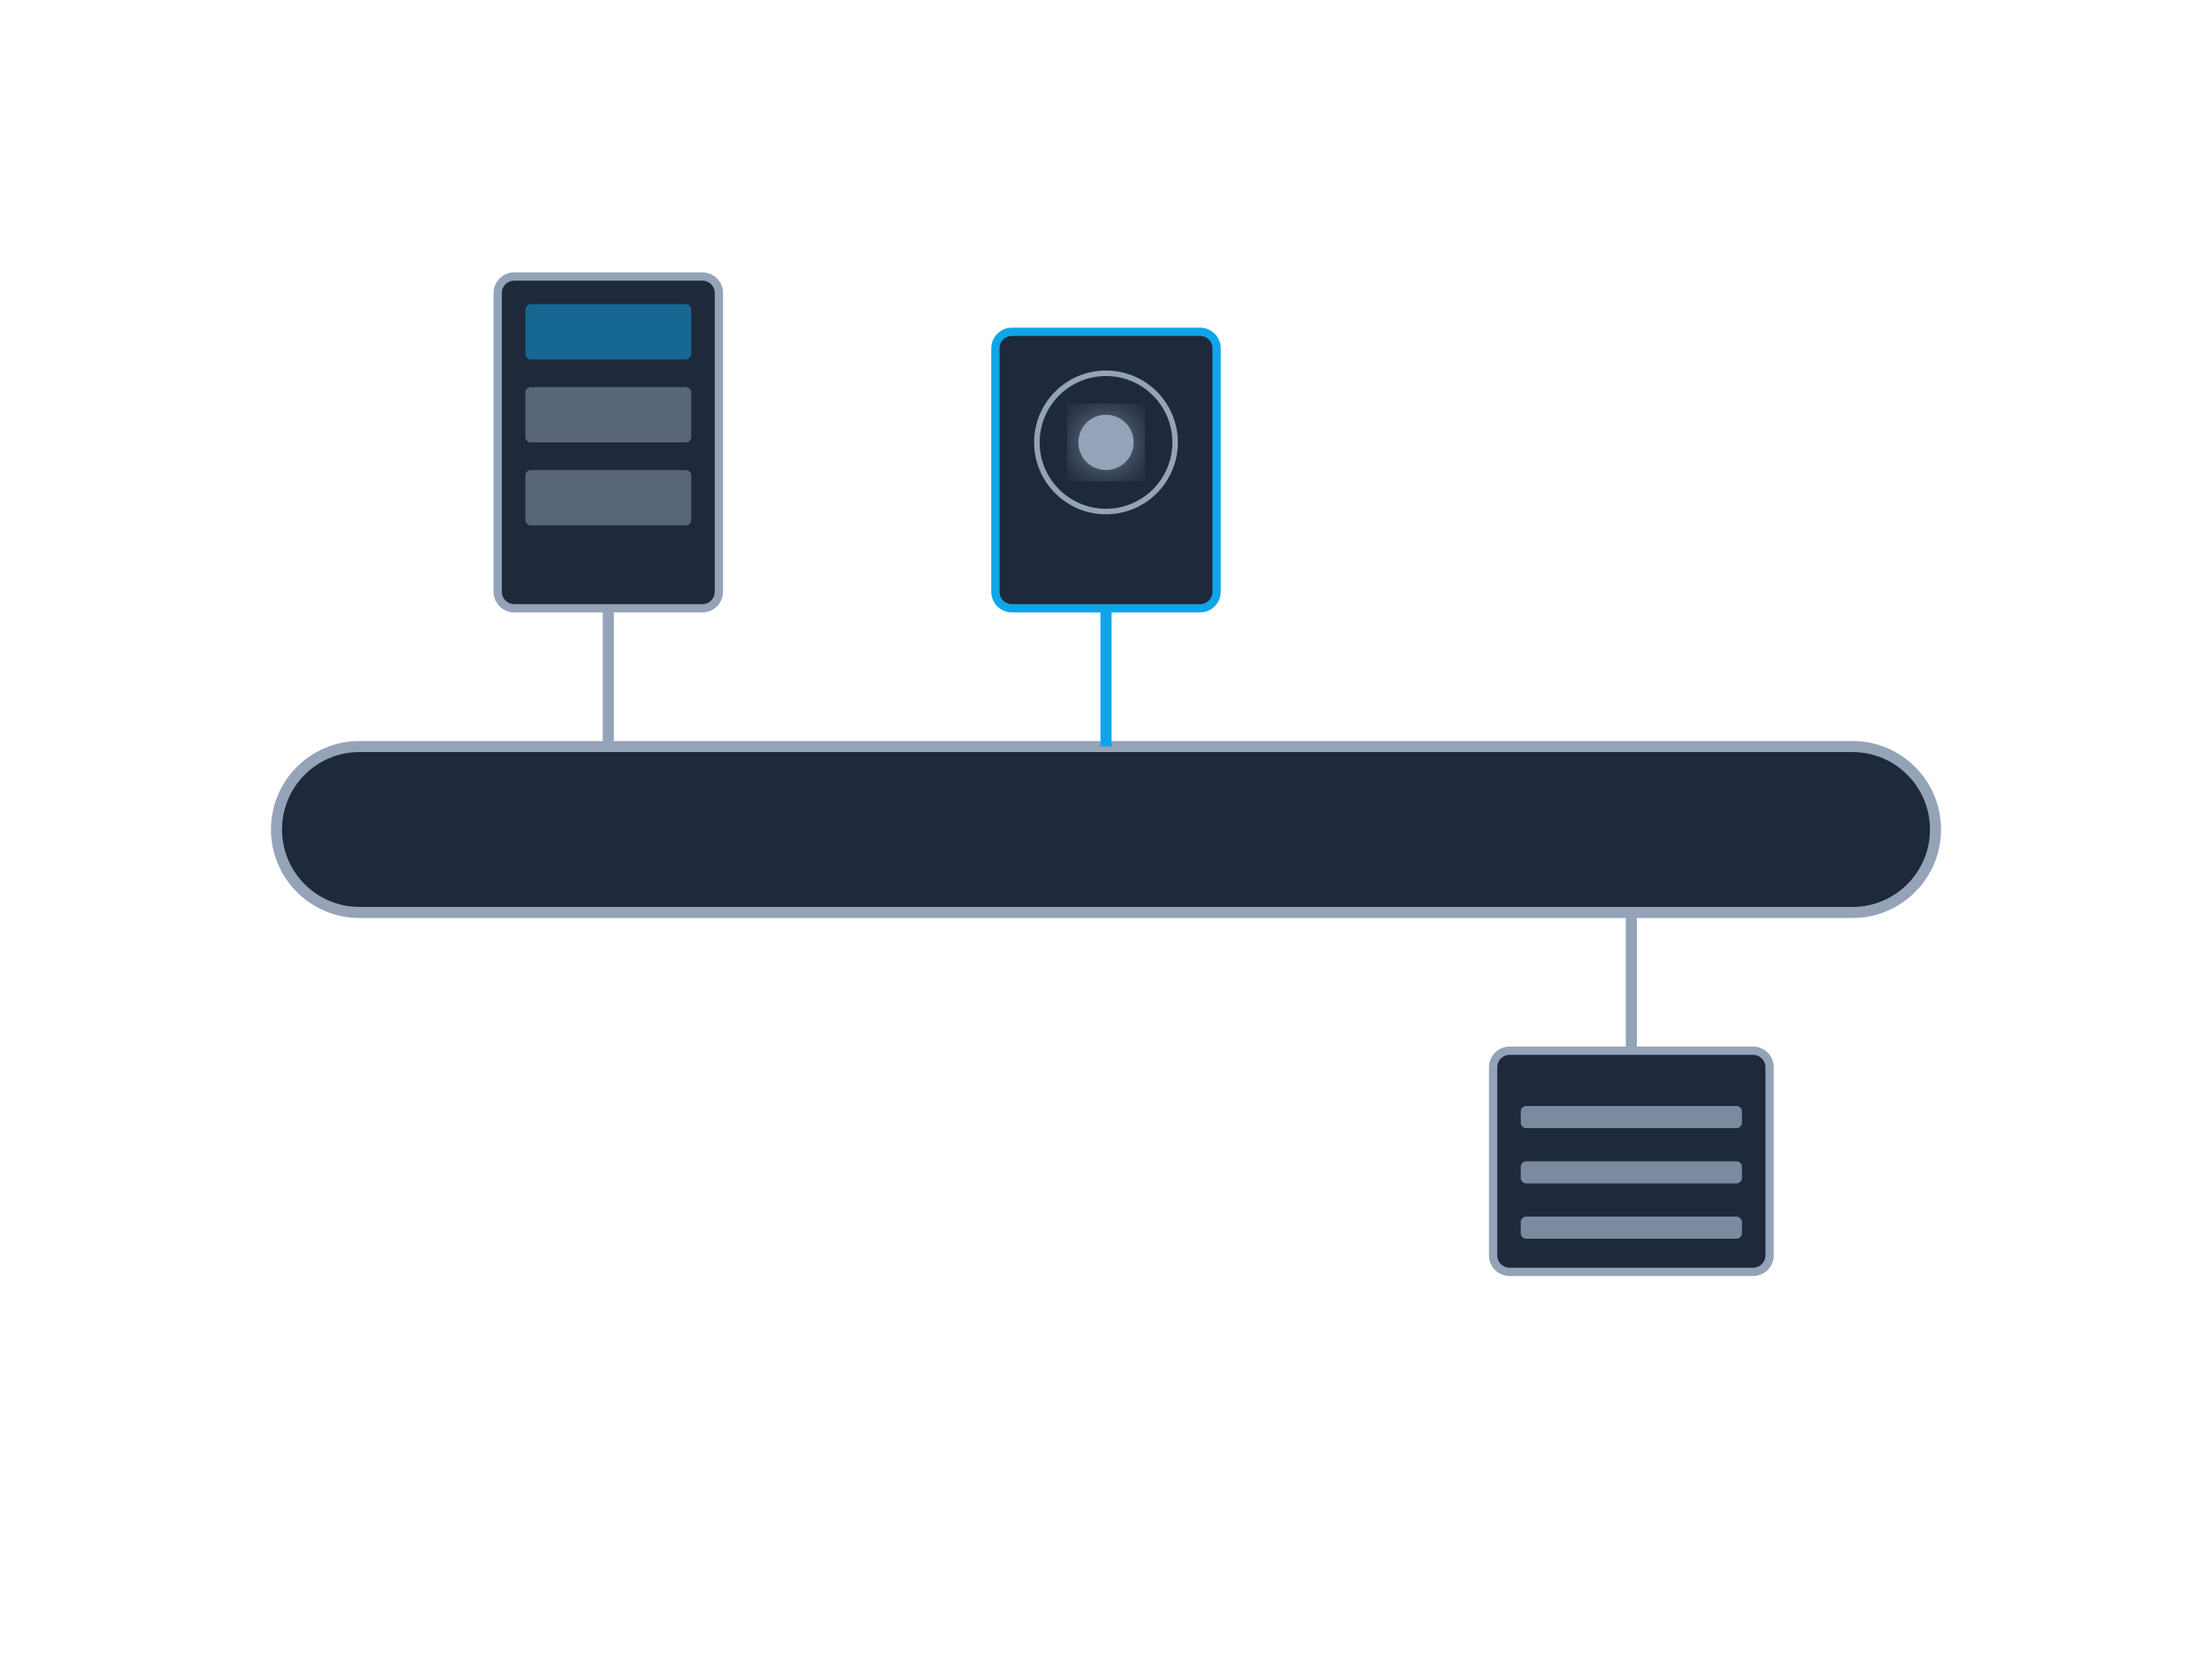
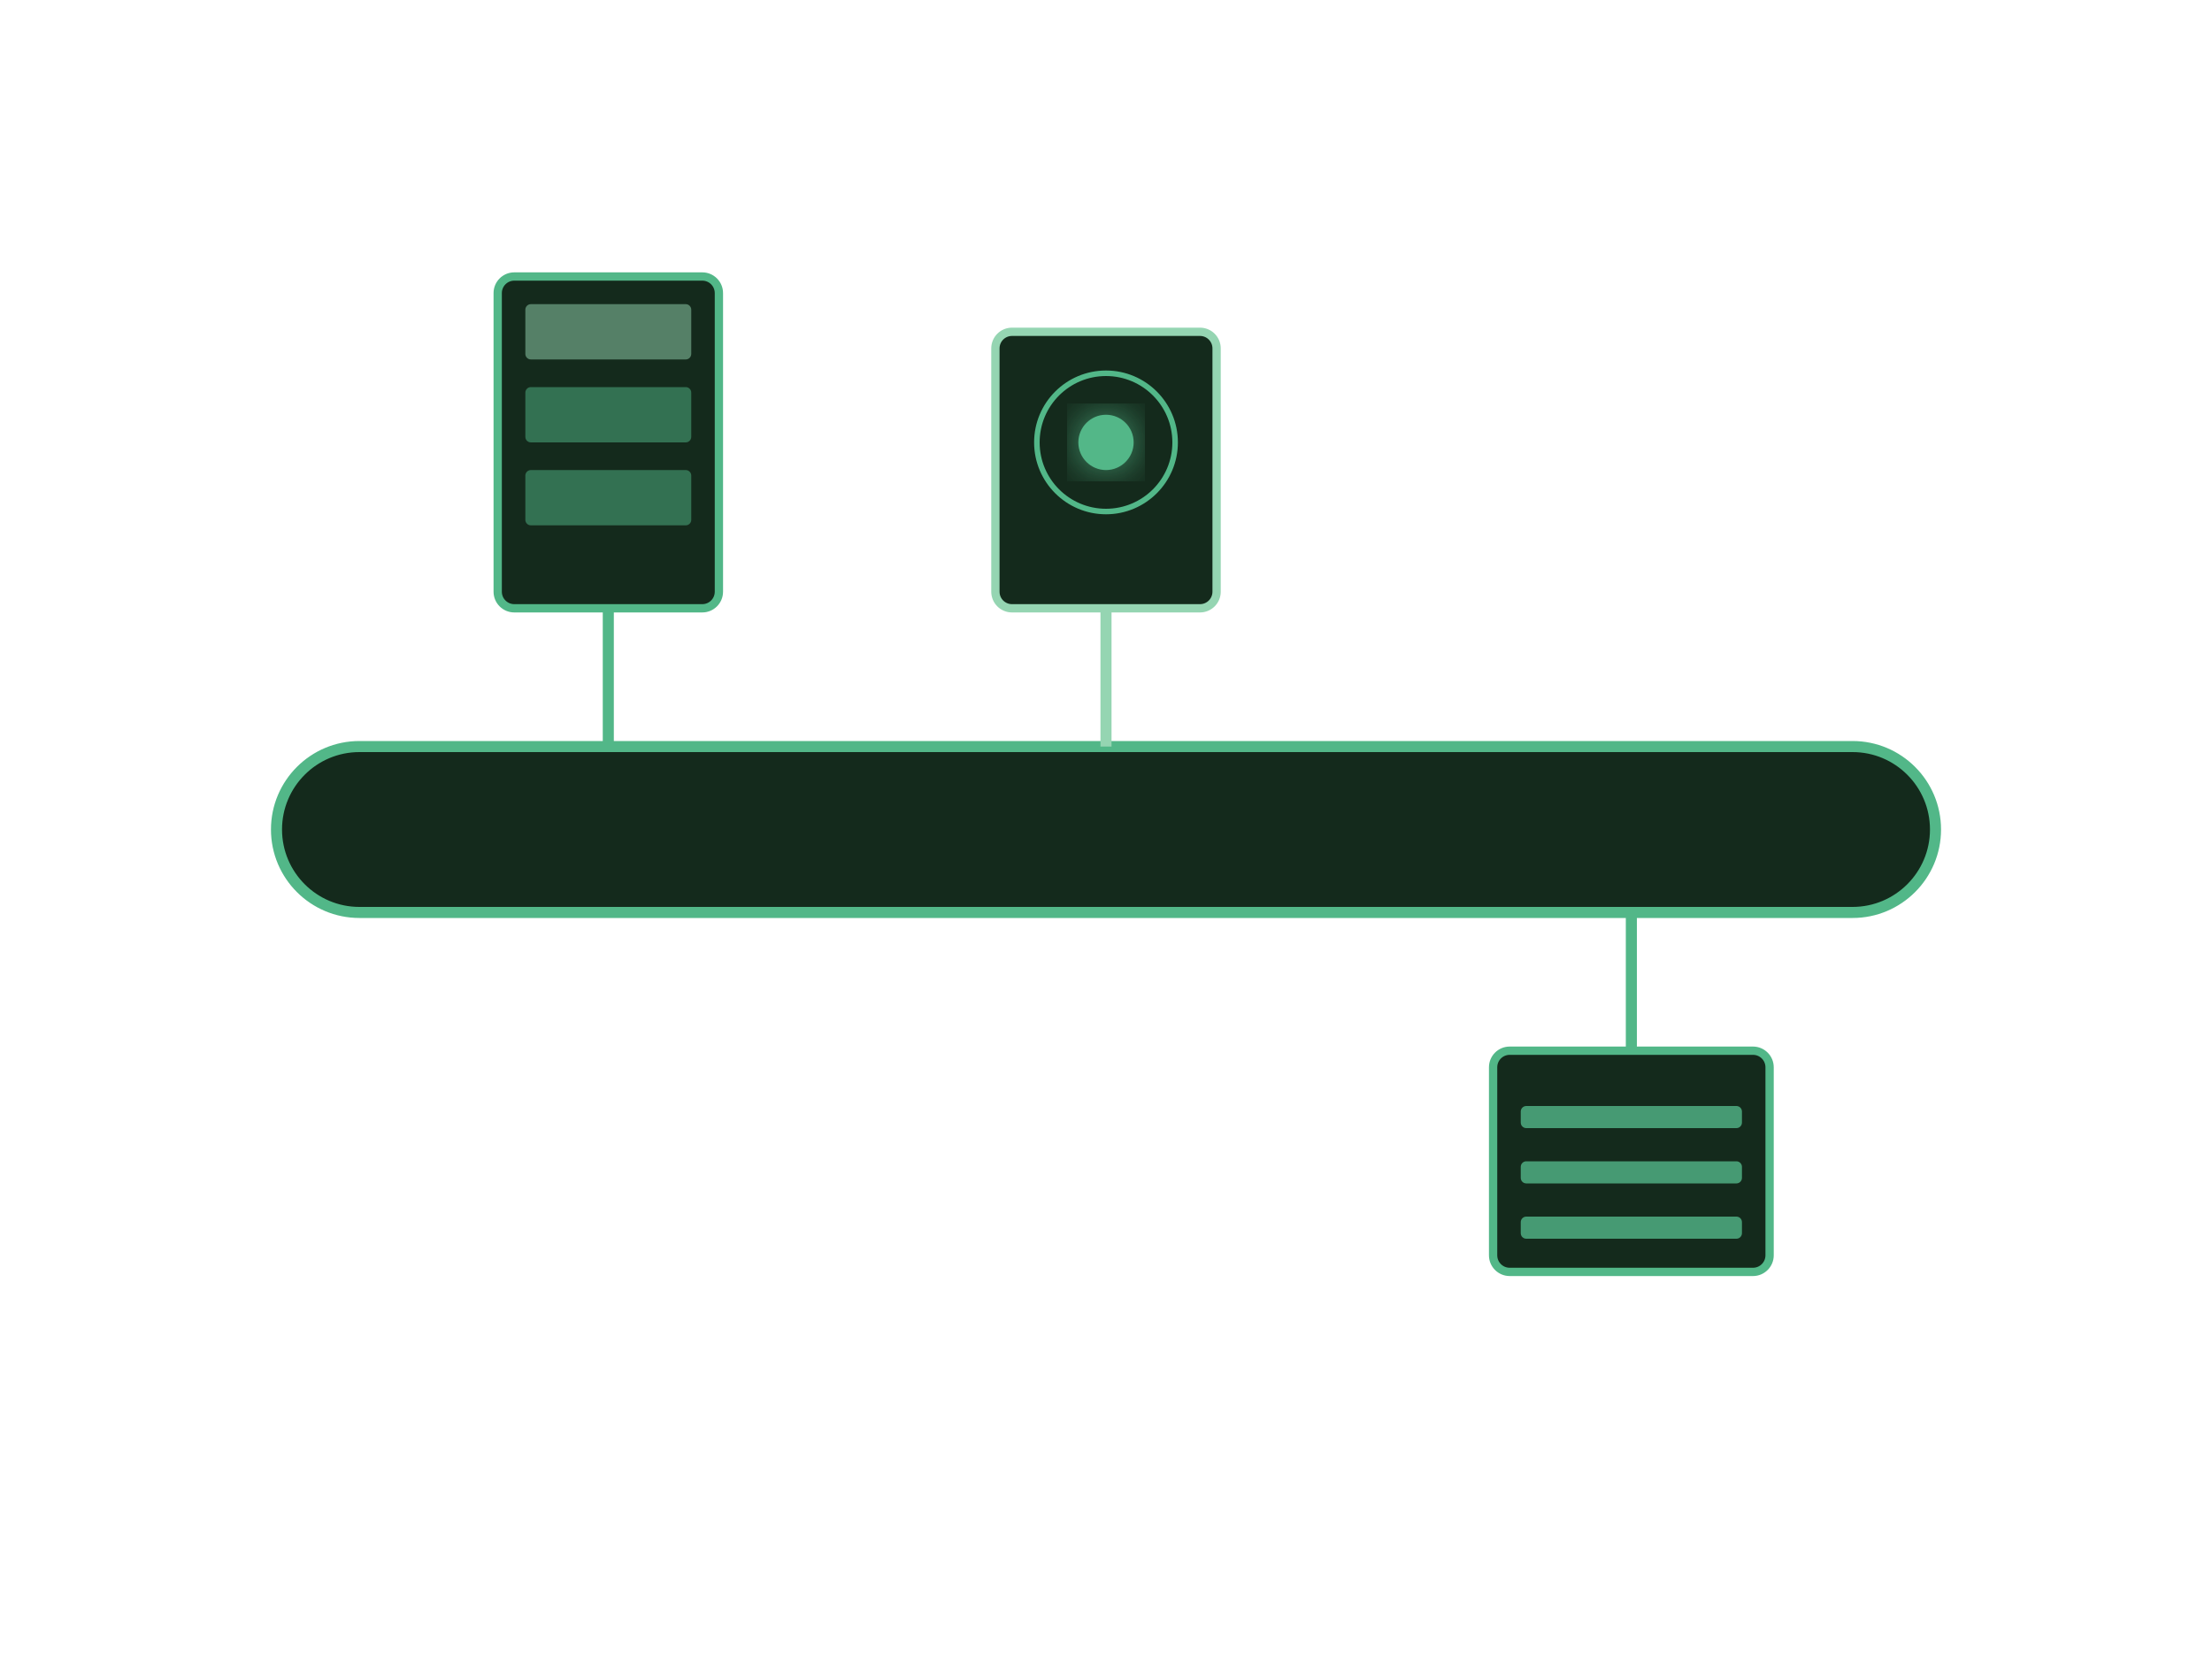
<svg xmlns="http://www.w3.org/2000/svg" viewBox="0 0 800 600" width="100%" height="100%">
  <defs>
    <filter id="glow" x="-20%" y="-20%" width="140%" height="140%">
      <feGaussianBlur stdDeviation="8" result="blur" />
      <feMerge>
        <feMergeNode in="blur" />
        <feMergeNode in="SourceGraphic" />
      </feMerge>
    </filter>
    <filter id="soft-glow" x="-20%" y="-20%" width="140%" height="140%">
      <feGaussianBlur stdDeviation="4" result="blur" />
      <feMerge>
        <feMergeNode in="blur" />
        <feMergeNode in="SourceGraphic" />
      </feMerge>
    </filter>
  </defs>
-   <rect x="100" y="270" width="600" height="60" rx="30" fill="#1e293b" stroke="#94a3b8" stroke-width="4" />
-   <line x1="150" y1="300" x2="650" y2="300" stroke="#0ea5e9" stroke-width="4" stroke-dasharray="20 10" filter="url(#glow)" />
+   <rect x="100" y="270" width="600" height="60" rx="30" fill="#142a1c" stroke="#52b788" stroke-width="4" />
+   <line x1="150" y1="300" x2="650" y2="300" stroke="#95d5b2" stroke-width="4" stroke-dasharray="20 10" filter="url(#glow)" />
  <g transform="translate(180, 100)">
-     <rect x="0" y="0" width="80" height="120" rx="6" fill="#1e293b" stroke="#94a3b8" stroke-width="3" />
-     <rect x="10" y="10" width="60" height="20" rx="2" fill="#0ea5e9" opacity="0.5" />
-     <rect x="10" y="40" width="60" height="20" rx="2" fill="#94a3b8" opacity="0.5" />
-     <rect x="10" y="70" width="60" height="20" rx="2" fill="#94a3b8" opacity="0.5" />
-     <line x1="40" y1="120" x2="40" y2="170" stroke="#94a3b8" stroke-width="4" />
+     <rect x="0" y="0" width="80" height="120" rx="6" fill="#142a1c" stroke="#52b788" stroke-width="3" />
+     <rect x="10" y="10" width="60" height="20" rx="2" fill="#95d5b2" opacity="0.5" />
+     <rect x="10" y="40" width="60" height="20" rx="2" fill="#52b788" opacity="0.5" />
+     <rect x="10" y="70" width="60" height="20" rx="2" fill="#52b788" opacity="0.5" />
+     <line x1="40" y1="120" x2="40" y2="170" stroke="#52b788" stroke-width="4" />
  </g>
  <g transform="translate(360, 120)">
-     <rect x="0" y="0" width="80" height="100" rx="6" fill="#1e293b" stroke="#0ea5e9" stroke-width="3" />
-     <circle cx="40" cy="40" r="25" fill="#1e293b" stroke="#94a3b8" stroke-width="2" />
-     <circle cx="40" cy="40" r="10" fill="#94a3b8" filter="url(#glow)" />
-     <line x1="40" y1="100" x2="40" y2="150" stroke="#0ea5e9" stroke-width="4" />
+     <rect x="0" y="0" width="80" height="100" rx="6" fill="#142a1c" stroke="#95d5b2" stroke-width="3" />
+     <circle cx="40" cy="40" r="25" fill="#142a1c" stroke="#52b788" stroke-width="2" />
+     <circle cx="40" cy="40" r="10" fill="#52b788" filter="url(#glow)" />
+     <line x1="40" y1="100" x2="40" y2="150" stroke="#95d5b2" stroke-width="4" />
  </g>
  <g transform="translate(540, 380)">
-     <rect x="0" y="0" width="100" height="80" rx="6" fill="#1e293b" stroke="#94a3b8" stroke-width="3" />
-     <rect x="10" y="20" width="80" height="8" rx="2" fill="#94a3b8" opacity="0.8" />
-     <rect x="10" y="40" width="80" height="8" rx="2" fill="#94a3b8" opacity="0.8" />
-     <rect x="10" y="60" width="80" height="8" rx="2" fill="#94a3b8" opacity="0.8" />
-     <line x1="50" y1="0" x2="50" y2="-50" stroke="#94a3b8" stroke-width="4" />
+     <rect x="0" y="0" width="100" height="80" rx="6" fill="#142a1c" stroke="#52b788" stroke-width="3" />
+     <rect x="10" y="20" width="80" height="8" rx="2" fill="#52b788" opacity="0.8" />
+     <rect x="10" y="40" width="80" height="8" rx="2" fill="#52b788" opacity="0.8" />
+     <rect x="10" y="60" width="80" height="8" rx="2" fill="#52b788" opacity="0.8" />
+     <line x1="50" y1="0" x2="50" y2="-50" stroke="#52b788" stroke-width="4" />
  </g>
</svg>
